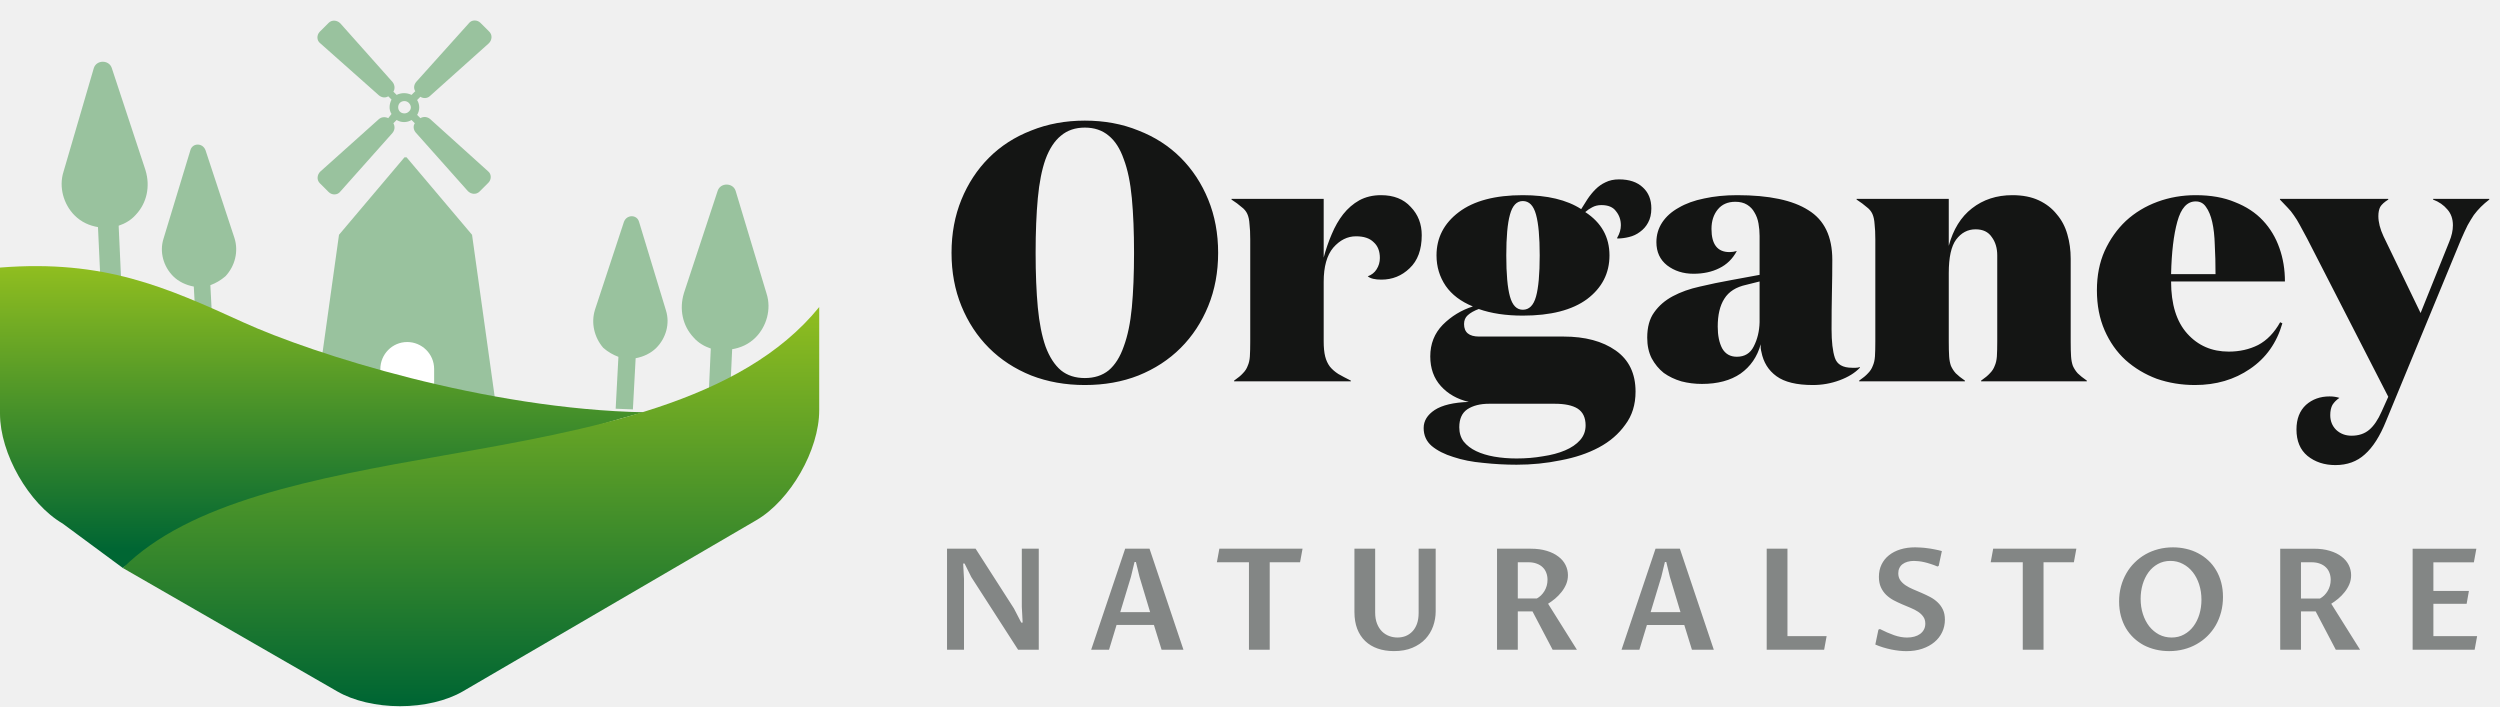
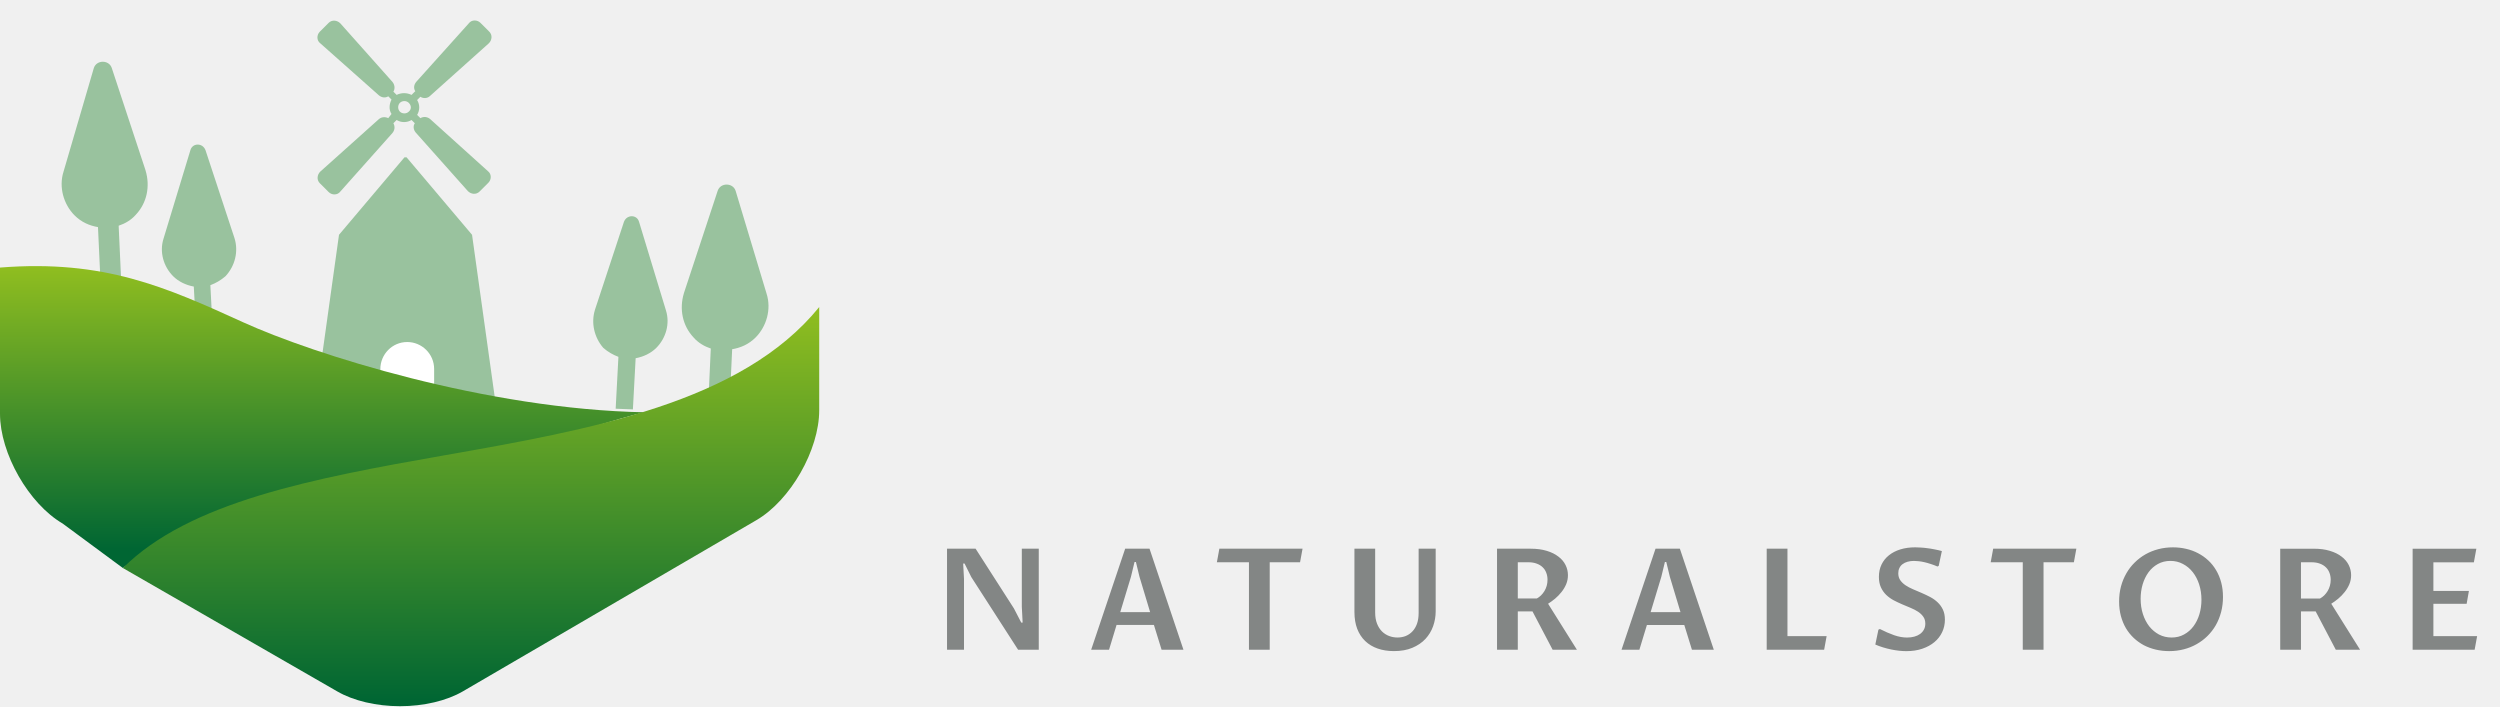
<svg xmlns="http://www.w3.org/2000/svg" xmlns:xlink="http://www.w3.org/1999/xlink" fill="none" height="50" viewBox="0 0 177 50" width="177">
  <linearGradient id="a">
    <stop offset="0" stop-color="#95c11f" />
    <stop offset="1" stop-color="#063" />
  </linearGradient>
  <linearGradient id="b" gradientUnits="userSpaceOnUse" x1="18.849" x2="18.849" xlink:href="#a" y1="18.18" y2="38.836" />
  <linearGradient id="c" gradientUnits="userSpaceOnUse" x1="33.347" x2="33.347" xlink:href="#a" y1="20.819" y2="49.593" />
  <clipPath id="d">
    <path d="m4.35 0h50.75v28.985h-50.75z" />
  </clipPath>
  <g clip-path="url(#d)">
    <path d="m33.421 16.623-4.637-5.486s-.098 0-.146 0l-4.637 5.486-1.855 13.273h6.297.537 6.297z" fill="#99c29e" />
    <path d="m30.736 29.798h-3.807v-3.673c0-1.028.83-1.91 1.904-1.91 1.025 0 1.904.833 1.904 1.91z" fill="#fff" />
    <g fill="#99c29e">
      <path d="m33.192 1.651-3.725 4.147c-.165.197-.198.461-.066.658l-.264.263c-.33-.165-.725-.165-1.055 0l-.231-.23c.132-.197.099-.494-.066-.691l-3.692-4.147c-.231-.23-.593-.263-.824-.033l-.626.625c-.231.23-.231.625.033.823l4.153 3.686c.198.165.462.197.659.066l.231.23c-.165.329-.198.724 0 1.02l-.231.296c-.198-.099-.462-.099-.659.066l-4.153 3.719c-.231.23-.264.592-.033.823l.626.625c.231.23.626.23.824-.033l3.692-4.147c.165-.197.198-.461.066-.691l.231-.23c.33.197.725.197 1.055 0l.231.23c-.132.197-.099.461.066.658l3.692 4.147c.231.23.593.263.824.033l.626-.625c.231-.23.231-.625-.033-.823l-4.087-3.686c-.198-.165-.462-.197-.692-.066l-.231-.23c.198-.329.198-.724 0-1.053l.231-.23c.198.132.494.132.692-.066l4.153-3.719c.231-.23.264-.592.033-.823l-.626-.625c-.231-.23-.626-.23-.824.033zm-4.252 6.254c-.165.165-.462.165-.626 0-.165-.165-.165-.461 0-.625.165-.165.462-.165.626 0 .198.197.198.461 0 .625z" />
      <path d="m10.305 12.062-2.392-7.249c-.195-.588-1.074-.588-1.269 0l-2.148 7.347c-.342 1.077 0 2.302.781 3.086.488.49 1.074.735 1.66.833l.195 4.212 1.464-.049-.195-4.261c.439-.147.879-.392 1.22-.784.781-.833 1.025-2.008.683-3.135z" />
      <path d="m16.602 16.86-2.05-6.22c-.195-.539-.927-.539-1.074 0l-1.904 6.269c-.293.931 0 1.959.683 2.645.391.392.927.637 1.464.735l.195 3.624 1.172-.049-.195-3.673c.391-.147.732-.343 1.074-.637.683-.735.927-1.763.635-2.694z" />
      <path d="m48.42 20.757 2.392-7.249c.195-.588 1.074-.588 1.269 0l2.197 7.298c.342 1.077 0 2.302-.781 3.086-.488.49-1.074.735-1.66.833l-.195 4.212h-1.513l.195-4.261c-.439-.147-.879-.392-1.22-.784-.781-.833-1.025-2.008-.683-3.135z" />
      <path d="m42.123 21.933 2.05-6.22c.195-.539.927-.539 1.074 0l1.904 6.269c.293.931 0 1.959-.683 2.645-.391.392-.927.637-1.464.735l-.195 3.624-1.22-.049.195-3.673c-.391-.147-.732-.343-1.074-.637-.635-.735-.879-1.763-.586-2.694z" />
    </g>
  </g>
  <path d="m4.436 37.067c-2.401-1.403-4.436-4.963-4.436-7.775v-10.348c7.384-.585 11.758 1.39 17.22 3.875 4.915 2.239 17.217 6.166 28.455 6.372-1.804.352-6.521 2.01-8.338 2.33-9.861 1.742-21.387 2.899-28.637 8.696z" fill="url(#b)" />
  <path d="m58 29.048c0 2.814-2.038 6.377-4.45 7.781l-20.779 12.119c-1.147.667-2.767 1.051-4.45 1.051-1.677 0-3.303-.384-4.45-1.051l-15.17-8.731c4.687-4.678 13.437-6.34 22.674-7.965 10.408-1.832 21.122-3.727 26.626-10.514z" fill="url(#c)" />
-   <path d="m86.244 17.9c0 1.369-.234 2.626-.702 3.77s-1.118 2.132-1.95 2.964-1.829 1.482-2.99 1.95c-1.144.451-2.409.676-3.796.676-1.369 0-2.635-.225-3.796-.676-1.161-.468-2.158-1.118-2.99-1.95s-1.482-1.82-1.95-2.964-.702-2.401-.702-3.77.234-2.626.702-3.77 1.118-2.132 1.95-2.964 1.829-1.473 2.99-1.924c1.161-.468 2.427-.702 3.796-.702 1.387 0 2.652.234 3.796.702 1.161.451 2.158 1.092 2.99 1.924s1.482 1.82 1.95 2.964.702 2.401.702 3.77zm-5.954 0c0-1.473-.052-2.765-.156-3.874s-.295-2.028-.572-2.756c-.26-.745-.615-1.3-1.066-1.664-.451-.381-1.014-.572-1.69-.572s-1.239.191-1.69.572c-.451.364-.815.919-1.092 1.664-.26.728-.442 1.647-.546 2.756s-.156 2.401-.156 3.874.052 2.765.156 3.874c.104 1.092.286 2.011.546 2.756.277.745.641 1.309 1.092 1.69.451.364 1.014.546 1.69.546s1.239-.182 1.69-.546c.451-.381.806-.945 1.066-1.69.277-.745.468-1.664.572-2.756.104-1.109.156-2.401.156-3.874zm16.547 1.664c.277-.104.485-.269.624-.494.156-.243.234-.511.234-.806 0-.485-.147-.858-.442-1.118-.277-.277-.693-.416-1.248-.416-.607 0-1.144.269-1.612.806-.451.537-.676 1.343-.676 2.418v4.212c0 .433.035.789.104 1.066s.182.52.338.728c.156.191.355.364.598.52.243.139.537.295.884.468v.052h-8.268v-.052c.277-.191.485-.364.624-.52.156-.156.269-.329.338-.52.087-.191.139-.416.156-.676.017-.277.026-.633.026-1.066v-7.202c0-.451-.017-.815-.052-1.092-.017-.295-.069-.537-.156-.728s-.225-.355-.416-.494c-.173-.156-.407-.329-.702-.52v-.052h6.526v4.16c.156-.589.347-1.144.572-1.664.225-.537.494-1.005.806-1.404.329-.416.711-.745 1.144-.988.451-.243.962-.364 1.534-.364.901 0 1.603.277 2.106.832.52.537.78 1.205.78 2.002 0 1.023-.286 1.803-.858 2.34-.555.537-1.222.806-2.002.806-.451 0-.771-.078-.962-.234zm18.96 8.164c0 .919-.243 1.699-.728 2.34-.468.659-1.092 1.196-1.872 1.612s-1.682.719-2.704.91c-1.006.208-2.046.312-3.12.312-.78 0-1.569-.043-2.366-.13-.78-.069-1.482-.208-2.106-.416-.624-.191-1.136-.451-1.534-.78-.382-.329-.572-.754-.572-1.274 0-.503.26-.927.78-1.274.537-.347 1.343-.537 2.418-.572-.815-.191-1.474-.563-1.976-1.118-.503-.555-.754-1.257-.754-2.106 0-.884.294-1.629.884-2.236.606-.607 1.317-1.04 2.132-1.3-.85-.347-1.491-.832-1.924-1.456-.434-.641-.65-1.361-.65-2.158 0-1.248.528-2.271 1.586-3.068 1.057-.797 2.565-1.196 4.524-1.196 1.733 0 3.111.329 4.134.988.138-.225.286-.459.442-.702.173-.26.364-.494.572-.702s.442-.373.702-.494c.277-.139.598-.208.962-.208.728 0 1.291.191 1.69.572.398.364.598.858.598 1.482 0 .399-.078.737-.234 1.014-.139.26-.33.477-.572.65-.226.173-.486.295-.78.364-.278.069-.555.104-.832.104v-.052c.173-.295.26-.589.26-.884 0-.381-.113-.711-.338-.988-.208-.295-.555-.442-1.04-.442-.243 0-.46.052-.65.156-.174.087-.338.199-.494.338 1.144.745 1.716 1.768 1.716 3.068 0 1.265-.529 2.297-1.586 3.094-1.058.78-2.574 1.17-4.55 1.17-1.196 0-2.236-.156-3.12-.468-.33.121-.59.269-.78.442-.174.156-.26.364-.26.624 0 .589.355.884 1.066.884h5.98c1.525 0 2.756.329 3.692.988s1.404 1.629 1.404 2.912zm-7.982-13.494c-.434 0-.737.321-.91.962-.174.624-.26 1.586-.26 2.886 0 1.317.086 2.288.26 2.912.173.624.476.936.91.936.45 0 .762-.312.936-.936.173-.624.26-1.595.26-2.912 0-1.3-.087-2.262-.26-2.886-.174-.641-.486-.962-.936-.962zm-.442 18.226c.658 0 1.282-.052 1.872-.156.589-.087 1.109-.225 1.56-.416.45-.191.806-.433 1.066-.728s.39-.641.39-1.04c0-.555-.191-.953-.572-1.196-.364-.225-.902-.338-1.612-.338h-4.654c-.624 0-1.136.13-1.534.39-.382.26-.572.685-.572 1.274 0 .399.104.737.312 1.014.225.277.52.503.884.676s.788.303 1.274.39c.502.087 1.031.13 1.586.13zm24.304-6.422c-.347.364-.823.659-1.43.884s-1.239.338-1.898.338c-1.144 0-2.002-.208-2.574-.624s-.927-.988-1.066-1.716c-.017-.052-.035-.147-.052-.286 0-.139 0-.225 0-.26-.243.884-.719 1.577-1.43 2.08-.711.485-1.621.728-2.73.728-.503 0-.988-.061-1.456-.182-.468-.139-.884-.338-1.248-.598-.347-.277-.633-.624-.858-1.04-.208-.416-.312-.901-.312-1.456 0-.745.165-1.343.494-1.794.329-.468.771-.849 1.326-1.144s1.187-.52 1.898-.676c.728-.173 1.482-.329 2.262-.468l1.976-.364v-2.756c0-.295-.026-.589-.078-.884s-.147-.555-.286-.78c-.121-.225-.295-.407-.52-.546s-.503-.208-.832-.208c-.537 0-.953.182-1.248.546s-.442.823-.442 1.378c0 1.092.425 1.638 1.274 1.638.173 0 .347-.026.52-.078-.295.555-.711.962-1.248 1.222-.52.26-1.127.39-1.82.39-.728 0-1.352-.199-1.872-.598-.503-.399-.754-.945-.754-1.638 0-.52.139-.988.416-1.404s.667-.763 1.17-1.04c.503-.295 1.101-.511 1.794-.65.711-.156 1.491-.234 2.34-.234 2.253 0 3.935.355 5.044 1.066 1.127.693 1.69 1.863 1.69 3.51 0 .728-.009 1.491-.026 2.288-.017.78-.026 1.655-.026 2.626 0 .884.078 1.56.234 2.028s.563.702 1.222.702h.26c.104 0 .199-.017.286-.052zm-8.034-5.876c-.728.156-1.248.485-1.56.988-.312.485-.468 1.144-.468 1.976 0 .624.104 1.135.312 1.534.225.399.572.598 1.04.598.555 0 .953-.243 1.196-.728.26-.503.399-1.075.416-1.716v-2.886zm14.33-2.756c.312-1.161.858-2.045 1.638-2.652.797-.624 1.75-.936 2.86-.936.728 0 1.352.121 1.872.364s.944.572 1.274.988c.346.399.598.875.754 1.43.156.537.234 1.109.234 1.716v5.85c0 .433.008.789.026 1.066.017.26.06.485.13.676.086.191.199.364.338.52.156.156.372.329.65.52v.052h-7.488v-.052c.277-.191.485-.364.624-.52.156-.156.268-.329.338-.52.086-.191.138-.416.156-.676.017-.277.026-.633.026-1.066v-6.084c0-.52-.13-.953-.39-1.3-.243-.364-.624-.546-1.144-.546-.555 0-1.014.243-1.378.728-.347.468-.52 1.257-.52 2.366v4.836c0 .433.008.789.026 1.066.017.26.06.485.13.676.086.191.199.364.338.52.156.156.372.329.65.52v.052h-7.488v-.052c.277-.191.485-.364.624-.52.156-.156.268-.329.338-.52.086-.191.138-.416.156-.676.017-.277.026-.633.026-1.066v-7.202c0-.451-.018-.815-.052-1.092-.018-.295-.07-.537-.156-.728-.087-.191-.226-.355-.416-.494-.174-.156-.408-.329-.702-.52v-.052h6.526zm17.482-3.588c1.075 0 2.002.165 2.782.494.797.312 1.456.745 1.976 1.3s.91 1.205 1.17 1.95c.26.728.39 1.517.39 2.366h-8.06c0 1.612.381 2.843 1.144 3.692s1.742 1.274 2.938 1.274c.763 0 1.456-.156 2.08-.468.624-.329 1.144-.867 1.56-1.612l.156.078c-.399 1.387-1.161 2.461-2.288 3.224-1.109.763-2.409 1.144-3.9 1.144-.953 0-1.855-.147-2.704-.442-.832-.312-1.569-.754-2.21-1.326-.624-.572-1.118-1.274-1.482-2.106s-.546-1.777-.546-2.834c0-1.04.182-1.967.546-2.782.381-.832.884-1.543 1.508-2.132.641-.589 1.387-1.04 2.236-1.352s1.751-.468 2.704-.468zm1.404 5.59c0-.745-.017-1.43-.052-2.054-.017-.641-.078-1.187-.182-1.638s-.251-.806-.442-1.066c-.173-.26-.416-.39-.728-.39-.607 0-1.04.477-1.3 1.43-.26.936-.407 2.175-.442 3.718zm6.485-2.522c-.208-.399-.381-.719-.52-.962-.138-.26-.277-.485-.416-.676-.138-.208-.286-.39-.442-.546-.156-.173-.338-.364-.546-.572v-.052h7.67v.052c-.277.173-.468.347-.572.52-.086.173-.13.39-.13.65 0 .433.122.91.364 1.43l2.626 5.434 2.028-5.044c.174-.416.26-.806.26-1.17 0-.451-.13-.823-.39-1.118-.26-.312-.598-.546-1.014-.702v-.052h3.978v.052c-.225.173-.424.347-.598.52-.173.173-.338.364-.494.572-.138.208-.286.451-.442.728-.138.277-.294.615-.468 1.014l-5.304 12.844c-.433 1.075-.936 1.863-1.508 2.366-.554.503-1.248.754-2.08.754-.78 0-1.438-.217-1.976-.65-.52-.433-.78-1.057-.78-1.872 0-.745.226-1.326.676-1.742.451-.399 1.006-.598 1.664-.598.26 0 .494.035.702.104-.208.139-.372.303-.494.494-.104.191-.156.433-.156.728 0 .416.139.763.416 1.04.295.277.659.416 1.092.416.503 0 .919-.139 1.248-.416.33-.277.624-.711.884-1.3l.468-1.04z" fill="#141514" />
  <path d="m67.05 46v-7.153h2.022l2.715 4.233.518 1.001h.098l-.059-1.128v-4.106h1.201v7.153h-1.465l-3.311-5.142-.479-.962h-.098l.059 1.079v5.024zm14.648-1.753h-2.646l-.532 1.753h-1.265l2.407-7.153h1.724l2.402 7.153h-1.548zm-.269-.908-.752-2.5-.254-1.05h-.098l-.254 1.05-.757 2.5zm8.467 2.661h-1.47v-6.191h-2.271l.176-.962h5.889l-.176.962h-2.148zm7.466-7.153v4.517c0 .303.044.566.132.791.088.221.205.405.352.552.146.143.314.251.503.322s.386.107.591.107c.208 0 .404-.036.586-.107.182-.075.34-.184.474-.327.137-.143.244-.322.322-.537.078-.218.117-.472.117-.762v-4.556h1.207v4.434c0 .365-.061.716-.181 1.055-.121.339-.303.64-.547.903-.244.26-.552.469-.923.625-.368.156-.802.234-1.304.234-.423 0-.807-.06-1.152-.181-.345-.12-.64-.298-.884-.532-.244-.234-.433-.524-.566-.869-.13-.345-.195-.742-.195-1.191v-4.478zm10.098 4.439v2.715h-1.47v-7.153h2.383c.43 0 .807.05 1.133.151.329.098.604.233.825.405.225.169.394.368.508.596.114.228.171.469.171.723 0 .228-.043.443-.127.644-.085.199-.195.383-.332.552-.134.169-.283.324-.449.464-.166.137-.332.257-.498.361l2.041 3.257h-1.719l-1.426-2.715zm0-.913h1.348c.107-.059.206-.132.297-.22.092-.091.171-.192.24-.303.068-.114.122-.238.161-.371.039-.137.058-.282.058-.435 0-.176-.029-.339-.087-.488-.056-.153-.14-.283-.254-.391-.111-.111-.251-.197-.42-.259-.17-.065-.366-.098-.591-.098h-.752zm11.787 1.875h-2.646l-.533 1.753h-1.264l2.407-7.153h1.724l2.402 7.153h-1.548zm-.268-.908-.752-2.5-.254-1.05h-.098l-.254 1.05-.757 2.5zm6.103 2.661v-7.153h1.47v6.191h2.773l-.176.962zm9.956-.864c.176 0 .34-.021.493-.063.157-.042.292-.104.406-.186.117-.085.208-.187.273-.308.068-.124.102-.265.102-.425 0-.192-.047-.355-.141-.488-.095-.137-.218-.256-.371-.356s-.329-.192-.528-.274c-.195-.081-.397-.166-.605-.254-.205-.088-.407-.184-.605-.288-.196-.107-.37-.234-.523-.381-.153-.15-.277-.327-.371-.532-.094-.208-.142-.456-.142-.742 0-.322.062-.612.186-.869.124-.257.298-.475.522-.654.225-.182.495-.322.811-.42.316-.098.667-.146 1.055-.146.107 0 .232.005.376.015.146.006.301.021.463.044.166.019.337.047.513.083.179.033.357.073.532.122l-.224 1.05-.088.044c-.163-.072-.324-.132-.484-.181-.156-.052-.306-.094-.449-.127-.143-.033-.278-.055-.405-.068-.124-.013-.233-.02-.327-.02-.166 0-.318.02-.454.059-.137.039-.254.096-.352.171-.097.072-.172.163-.224.274-.053.107-.079.231-.079.371 0 .192.048.356.142.493.094.134.218.252.371.356.156.104.334.199.532.283.199.085.401.171.606.259s.407.184.605.288c.199.104.375.23.528.376.156.146.281.319.376.518.094.199.141.436.141.713 0 .316-.065.61-.195.884-.127.27-.309.504-.547.703s-.524.355-.859.469c-.336.114-.71.171-1.123.171-.163 0-.336-.01-.518-.029-.179-.02-.365-.049-.557-.088-.188-.039-.379-.088-.571-.146s-.378-.127-.557-.205l.22-1.05.103-.049c.358.182.695.329 1.01.439.319.111.63.166.933.166zm9.644.864h-1.47v-6.191h-2.271l.176-.962h5.889l-.176.962h-2.148zm9.067-.864c.326 0 .619-.072.879-.215.264-.143.487-.337.669-.581.182-.244.322-.527.42-.85.097-.326.146-.669.146-1.03 0-.384-.053-.744-.161-1.079-.107-.335-.259-.627-.454-.874s-.428-.441-.698-.581c-.267-.143-.562-.215-.884-.215-.329 0-.625.073-.889.22-.26.143-.481.339-.664.586-.179.247-.317.534-.415.859-.094.322-.141.662-.141 1.02 0 .384.053.744.161 1.079.107.332.257.622.449.869.195.244.426.438.693.581.271.14.567.21.889.21zm-.171.962c-.329 0-.644-.036-.947-.107s-.586-.176-.85-.312c-.26-.14-.498-.311-.713-.513-.214-.202-.398-.431-.551-.688-.153-.261-.272-.548-.357-.864-.084-.316-.127-.657-.127-1.025 0-.378.044-.734.132-1.069.091-.335.218-.645.381-.928.163-.286.36-.542.591-.767.231-.228.486-.421.766-.581.284-.16.588-.282.913-.366.329-.085.673-.127 1.031-.127.325 0 .638.036.937.107.303.068.584.173.845.312.264.137.503.306.718.508.215.199.398.428.551.688.157.261.277.55.362.869.084.316.127.657.127 1.025 0 .378-.044.734-.132 1.069s-.213.646-.376.933c-.163.283-.36.539-.591.767-.228.225-.483.417-.767.576-.279.16-.584.282-.913.366-.328.085-.672.127-1.03.127zm9.331-2.812v2.715h-1.47v-7.153h2.383c.43 0 .808.05 1.133.151.329.098.604.233.825.405.225.169.394.368.508.596.114.228.171.469.171.723 0 .228-.042.443-.127.644-.085.199-.195.383-.332.552-.133.169-.283.324-.449.464-.166.137-.332.257-.498.361l2.041 3.257h-1.719l-1.426-2.715zm0-.913h1.348c.107-.059.207-.132.298-.22.091-.091.171-.192.239-.303.068-.114.122-.238.161-.371.039-.137.059-.282.059-.435 0-.176-.03-.339-.088-.488-.056-.153-.14-.283-.254-.391-.111-.111-.251-.197-.42-.259-.169-.065-.366-.098-.591-.098h-.752zm7.905 3.628v-7.153h4.512l-.176.962h-2.866v2.026h2.515l-.161.913h-2.354v2.29h3.096l-.176.962z" fill="#838685" />
</svg>
